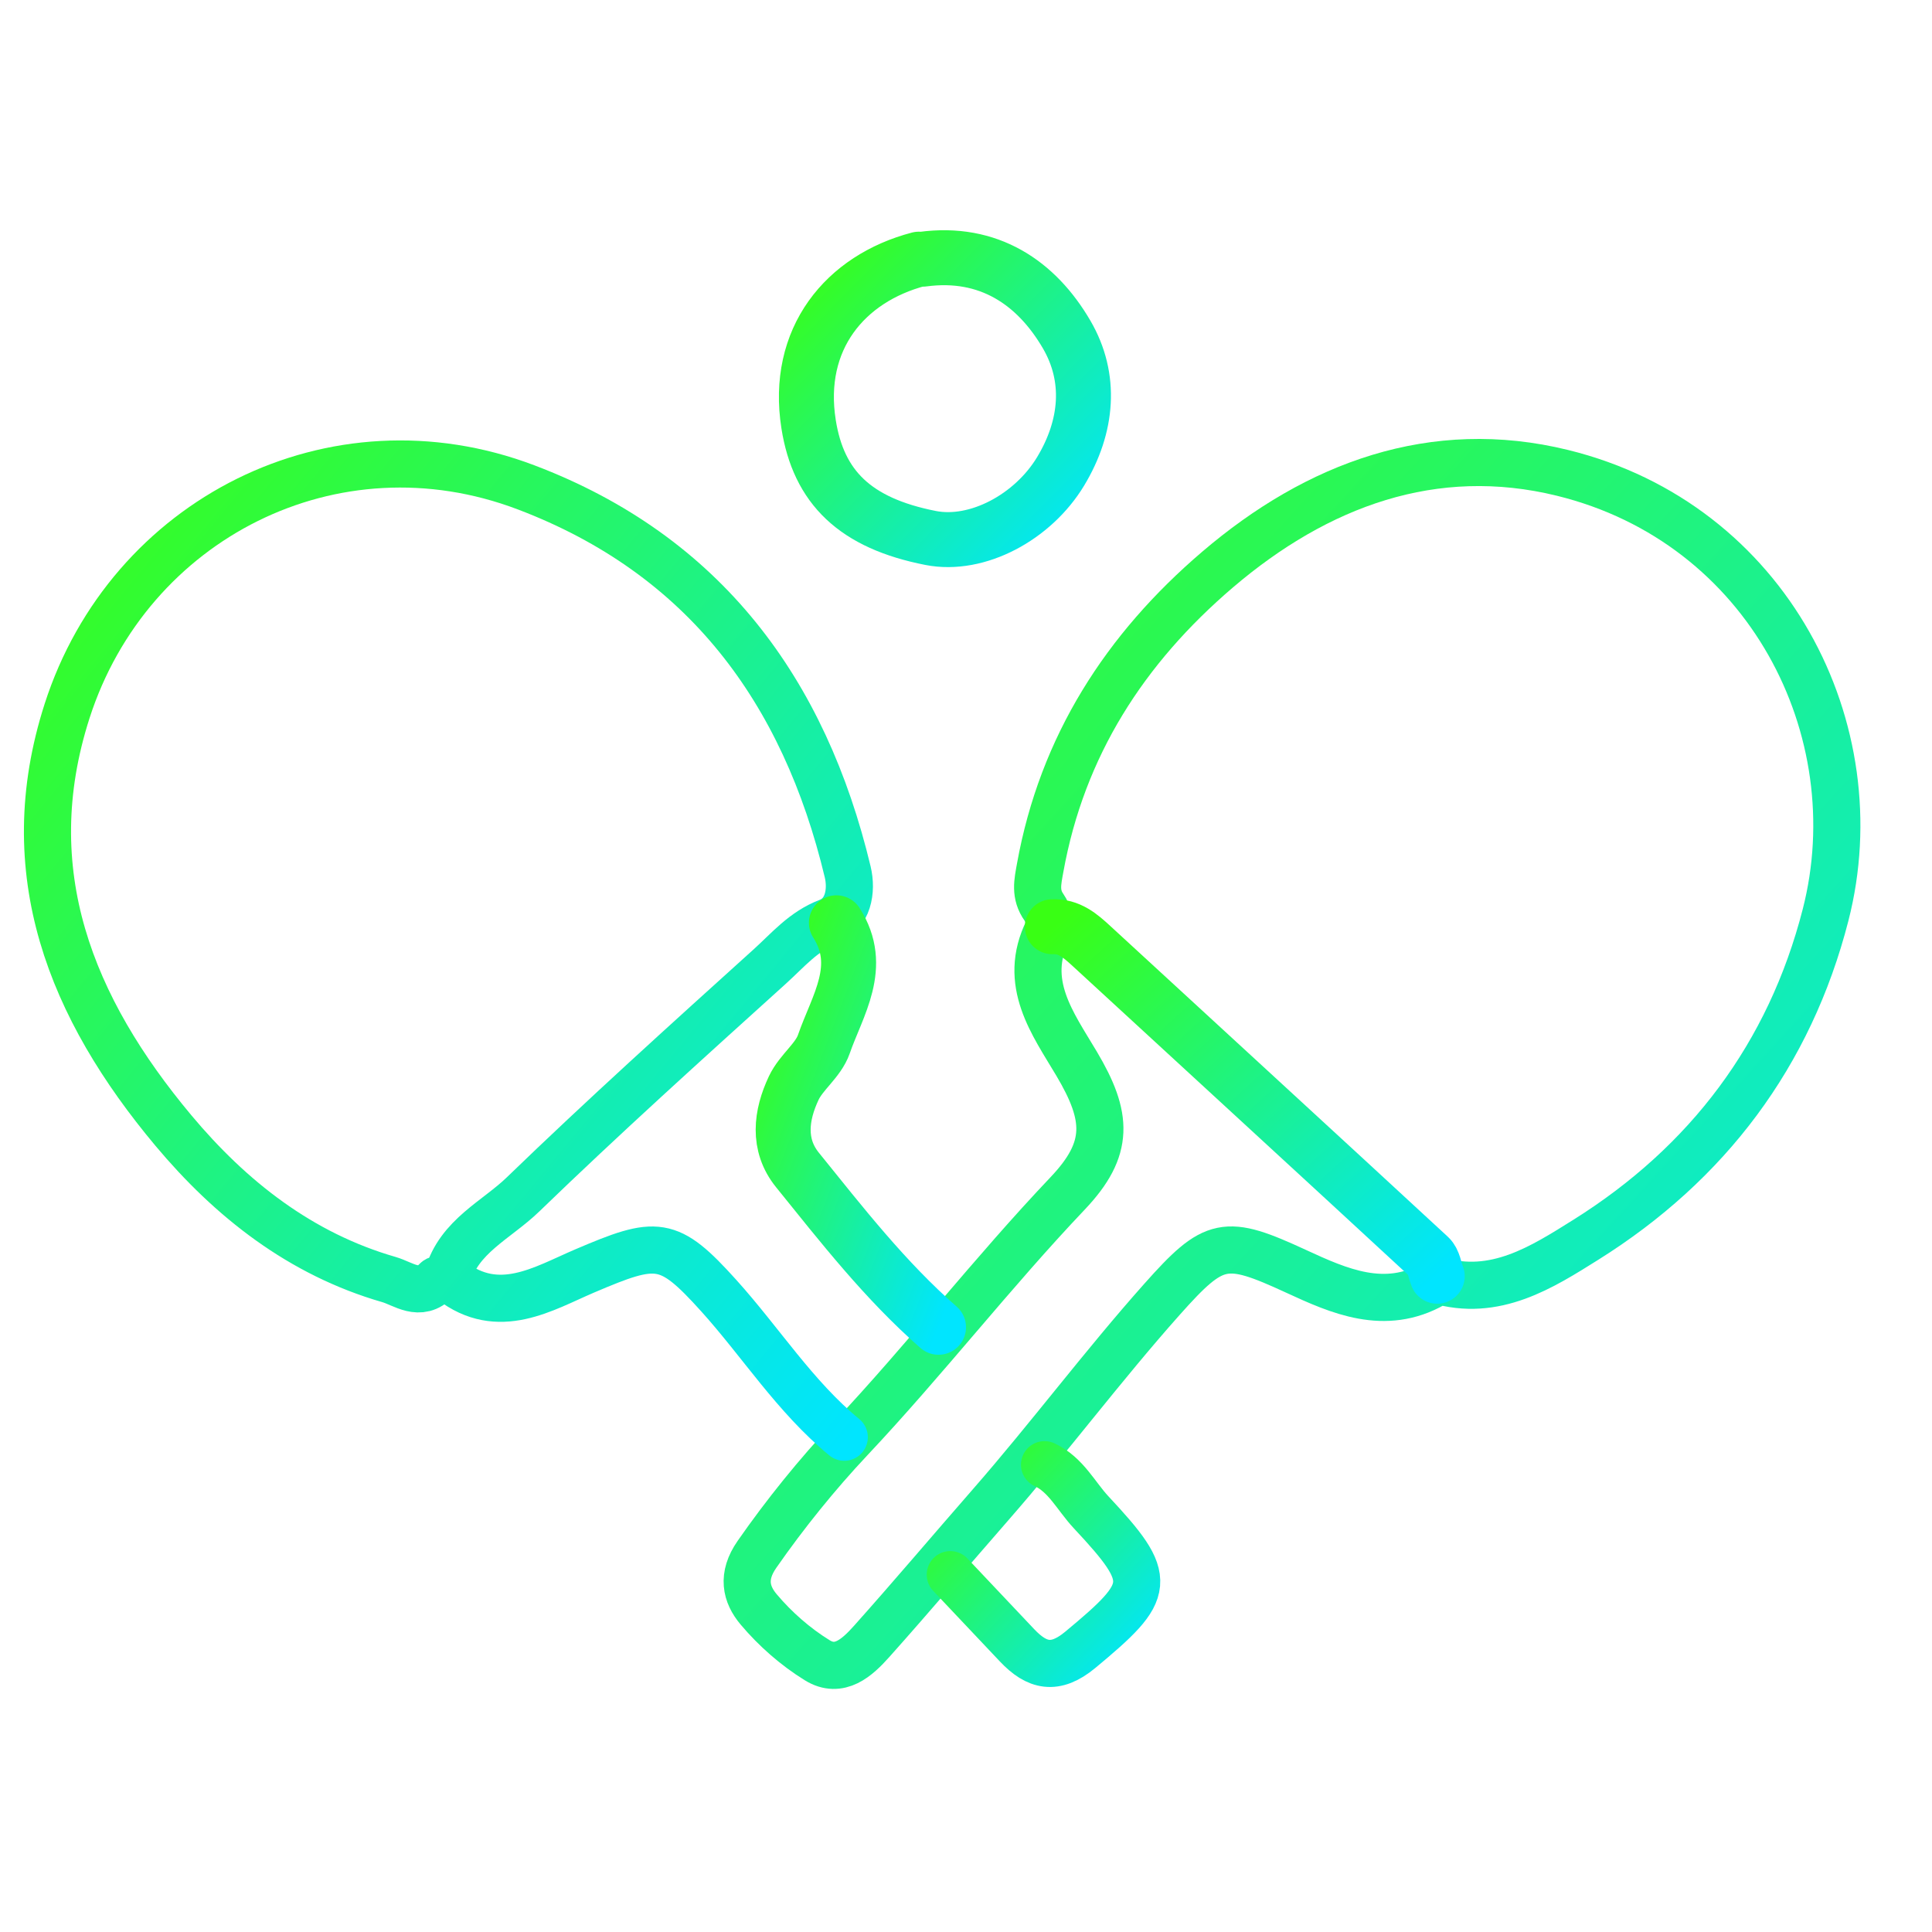
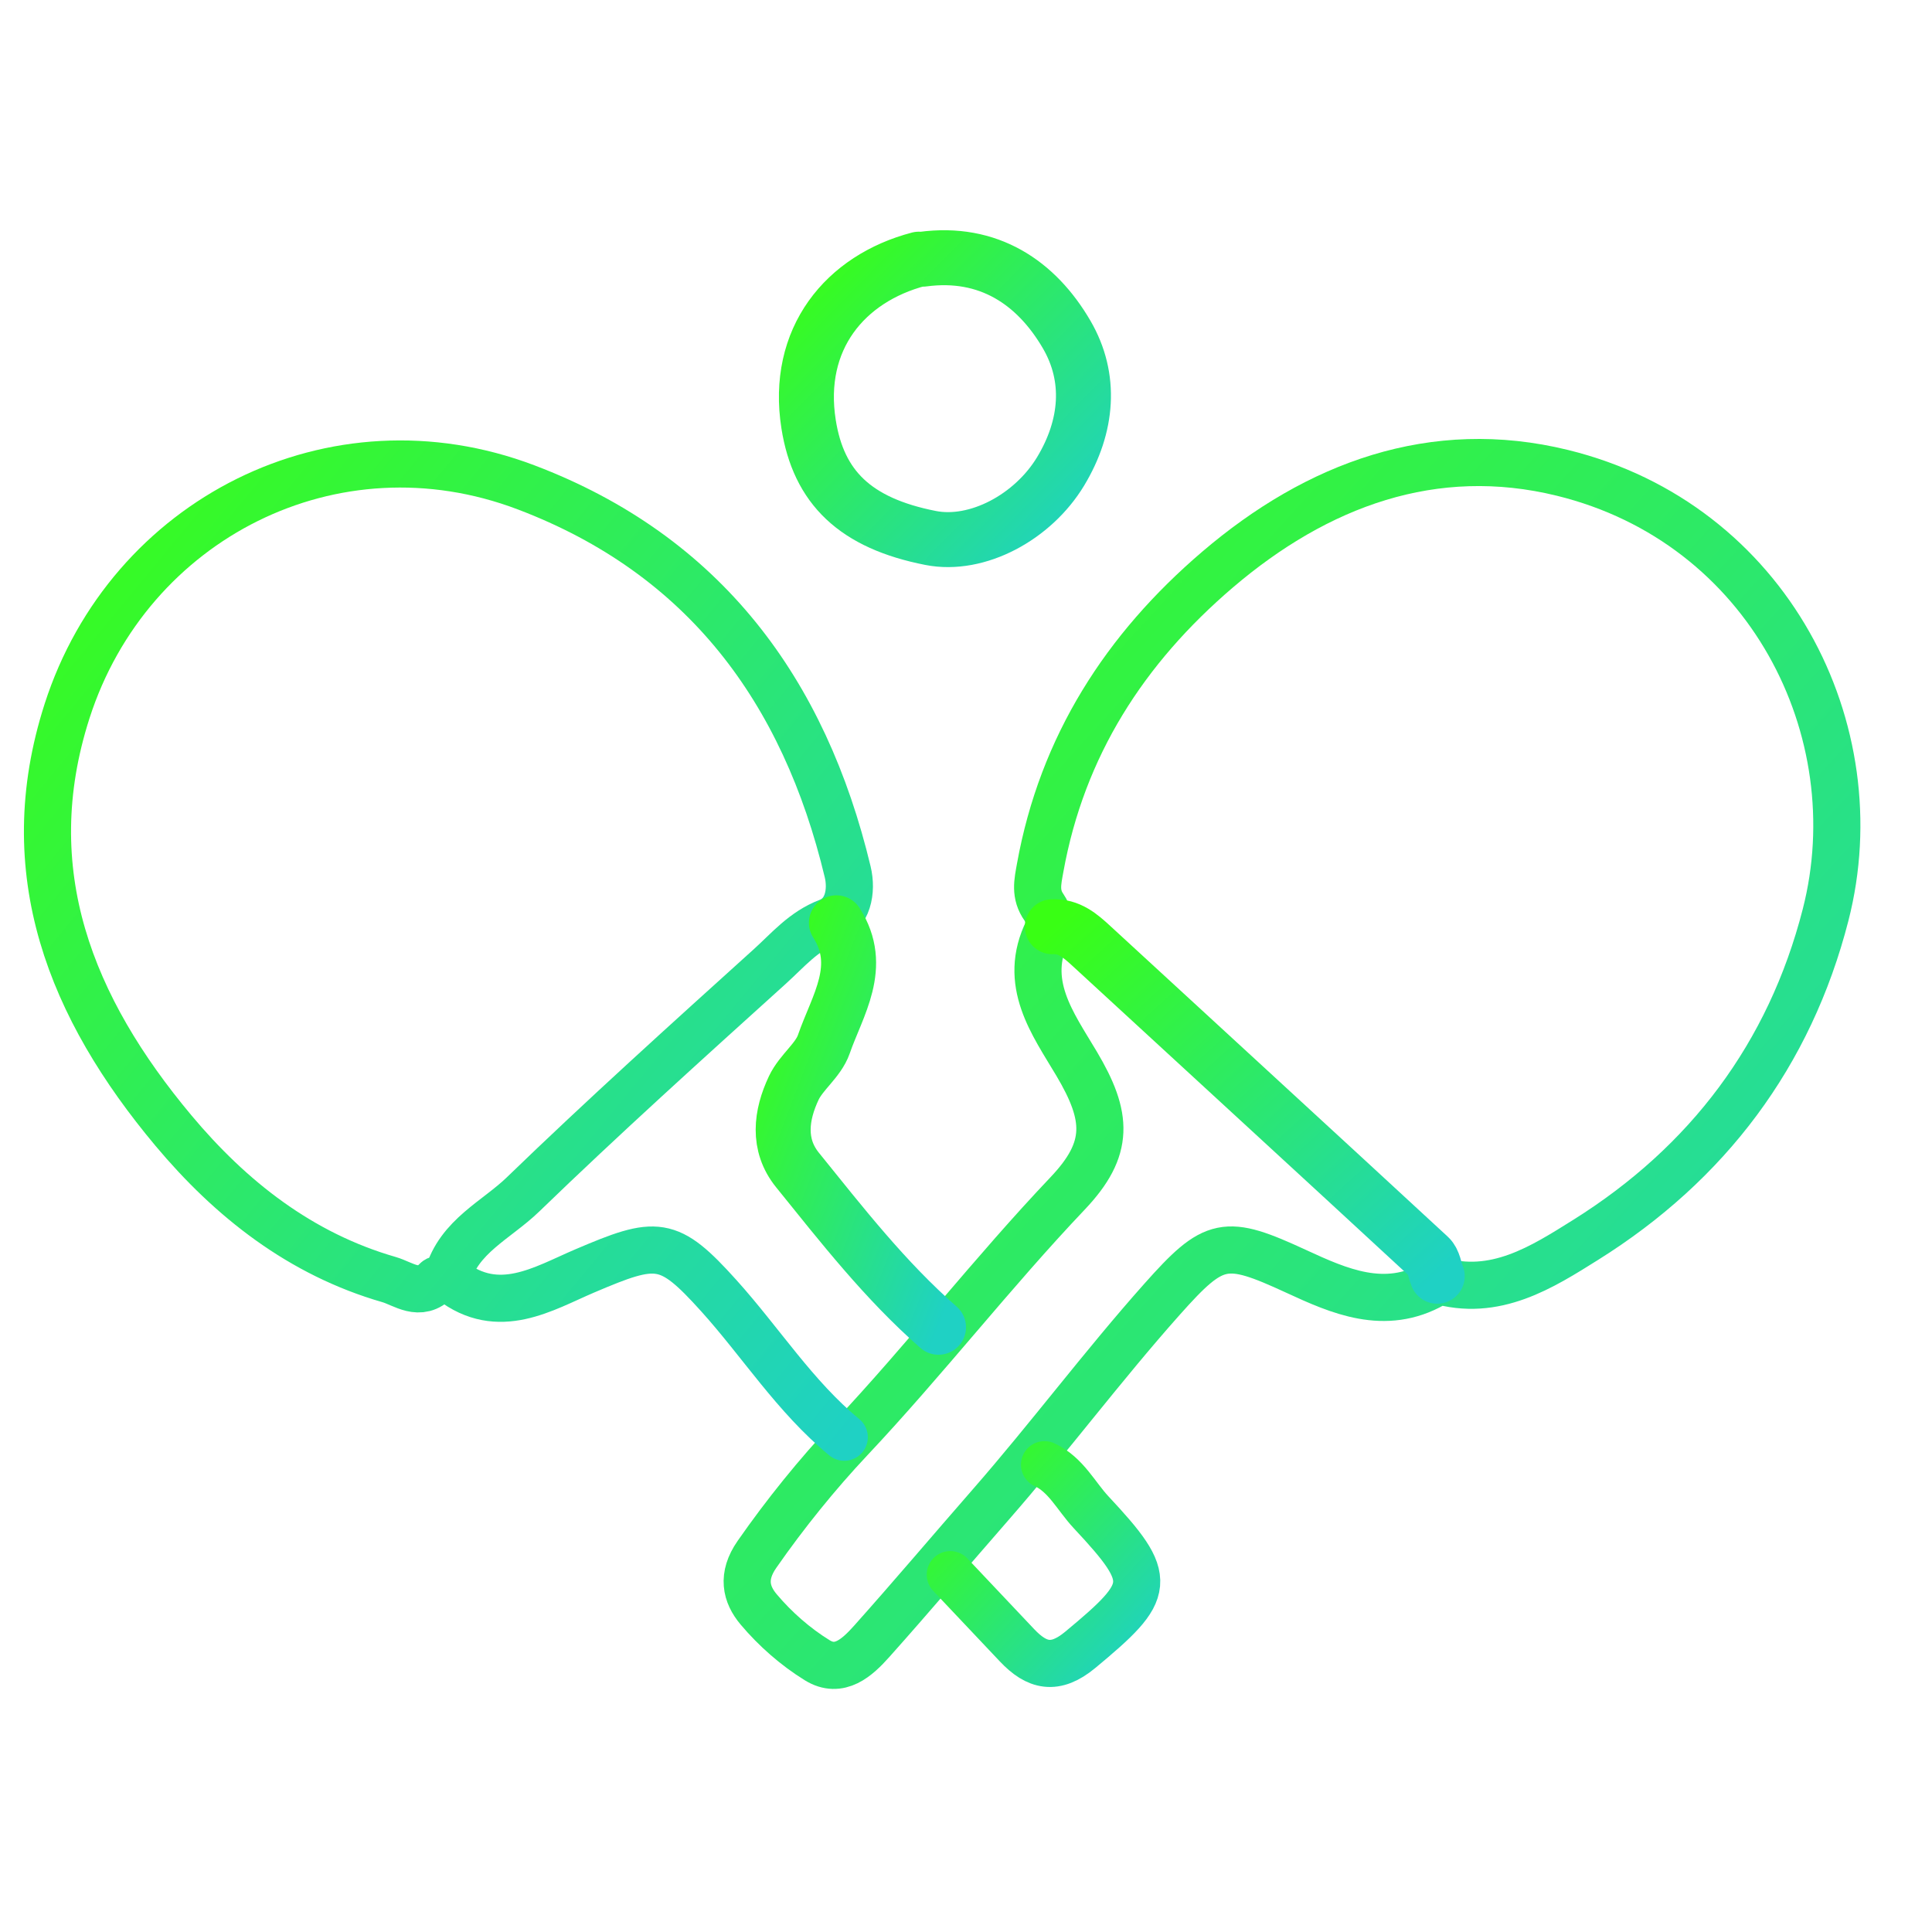
<svg xmlns="http://www.w3.org/2000/svg" viewBox="88 563 246 196" width="220" height="220">
  <defs>
    <linearGradient id="g" x1="0" y1="0" x2="1" y2="1">
      <stop offset="0" stop-color="#39FF14" />
-       <stop offset="1" stop-color="#00E5FF" />
+       <stop offset="1" stop-color="#1FD1C4" />
    </linearGradient>
  </defs>
  <path fill="none" opacity="1" stroke="url(#g)" stroke-linecap="round" stroke-linejoin="round" stroke-width="7" d=" M187.5,408   C191.896,410.969 196.564,409.766 200.981,408.438   C216.572,403.749 228.169,393.548 238.009,381.007   C245.504,371.455 250.878,360.847 253.456,348.99   C257.532,330.242 254.324,313.006 242.548,297.464   C233.37,285.351 220.937,278.611 206.464,276.221   C196.071,274.505 185.231,275.703 175.562,280.134   C153.282,290.344 137.473,307.036 128.493,329.997   C126.414,335.312 125.925,340.986 125.209,346.527   C124.9,348.92 125.526,351.992 129.436,353.206   C133.074,354.335 135.521,358.036 138.388,360.624   C153.792,374.528 168.838,388.829 183.993,403.008   C185.389,404.314 186.839,405.607 187.5,407.5  " />
  <path fill="none" opacity="1" stroke="url(#g)" stroke-linecap="round" stroke-linejoin="round" stroke-width="6" d=" M271,701   C278.356,703.221 284.365,699.339 289.915,695.864   C305.413,686.16 315.88,672.318 320.452,654.488   C326.478,630.993 313.144,604.642 286.949,598.209   C270.55,594.183 255.72,599.687 243.026,610.53   C231.246,620.593 223.24,632.998 220.445,648.49   C220.116,650.319 219.745,651.861 220.939,653.543   C221.467,654.287 221.794,655.729 221.428,656.464   C218.102,663.142 222.057,668.337 225.088,673.448   C229.076,680.17 229.352,684.254 223.946,689.948   C214.351,700.055 205.816,711.082 196.258,721.242   C192.065,725.7 187.999,730.723 184.382,735.918   C182.435,738.714 182.978,740.994 184.597,742.919   C186.701,745.419 189.282,747.687 192.061,749.401   C194.875,751.136 197.137,749.07 198.992,746.993   C204.111,741.263 209.074,735.388 214.124,729.608   C221.601,721.05 228.39,711.94 235.946,703.452   C242.646,695.924 243.983,695.7 253.053,699.886   C258.48,702.39 264.323,705.007 270.5,701.5  " />
  <path fill="none" opacity="1" stroke="url(#g)" stroke-linecap="round" stroke-linejoin="round" stroke-width="6" d=" M145,700.5   C146.422,695.421 151.228,693.343 154.589,690.092   C164.844,680.172 175.451,670.612 186.039,661.043   C188.321,658.981 190.304,656.576 193.452,655.375   C196.01,654.398 196.512,651.425 195.936,649.015   C190.413,625.932 177.674,608.662 154.98,600.053   C130.462,590.753 104.407,604.097 96.548,628.515   C89.949,649.016 97.071,666.402 110.072,681.94   C117.397,690.694 126.281,697.682 137.522,700.923   C139.364,701.454 141.454,703.242 143.549,701.046   C143.866,700.713 145.052,700.719 145.467,701.042   C151.48,705.717 157.209,702.066 162.43,699.837   C171.677,695.889 173.086,695.837 179.525,702.978   C184.901,708.941 189.226,715.836 195.5,721  " />
  <path fill="none" opacity="1" stroke="url(#g)" stroke-linecap="round" stroke-linejoin="round" stroke-width="7" d=" M1156.5,453.5   C1156.295,447.862 1155.798,442.729 1151.704,437.83   C1146.648,431.78 1144.678,423.73 1141.565,416.472   C1138.402,409.098 1138.63,409.048 1130.5,408.99   C1111.333,408.854 1092.162,408.34 1073.002,408.625   C1061.835,408.79 1050.649,409.342 1039.505,408.881   C1026.662,408.349 1013.829,408.843 1001.002,408.443   C996.977,408.318 994.484,409.565 992.931,413.473   C990.177,420.403 987.011,427.171 983.991,433.996   C983.388,435.358 983.02,437.223 981.941,437.908   C975.912,441.734 977.353,447.986 976.5,453.5  " />
  <path fill="none" opacity="1" stroke="url(#g)" stroke-linecap="round" stroke-linejoin="round" stroke-width="8" d=" M481.5,373.5   C464.667,373.5 447.833,373.447 431,373.522   C422.591,373.56 421.509,374.592 421.534,383   C421.58,398.167 421.878,413.333 421.971,428.5   C421.996,432.666 421.695,436.835 421.491,441   C421.334,444.204 422.796,445.581 426,445.52   C444.832,445.164 463.673,446.111 482.502,445.041   C484.819,444.909 487.172,445.532 489.499,445.469   C511.329,444.877 533.186,445.152 555.003,445.003   C573.785,444.875 592.671,444.904 611.501,445.471   C616.693,445.628 616.981,445.239 616.99,440   C617.018,424.5 617.019,409 616.989,393.5   C616.98,388.622 615.378,387.02 610.5,387.011   C594.333,386.982 578.167,387.016 562,386.978   C560.166,386.974 558.333,386.667 556.5,386.5  " />
  <path fill="none" opacity="1" stroke="url(#g)" stroke-linecap="round" stroke-linejoin="round" stroke-width="7" d=" M555,444   C555,426.833 555,409.667 555,392.5   C555,370.333 555.006,348.167 554.996,326   C554.994,320.932 553.171,319.031 548,319.018   C528.667,318.972 509.333,318.966 490,319.024   C485.001,319.039 483.008,321.144 483.004,326   C482.992,339 483,352 483,365   C483,391.333 483,417.667 483,444  " />
  <path fill="none" opacity="1" stroke="url(#g)" stroke-linecap="round" stroke-linejoin="round" stroke-width="7" d=" M1430,299.5   C1405.135,323.716 1380.763,348.449 1353.036,369.547   C1330.98,386.33 1308.288,402.098 1284,415.499   C1282.774,416.175 1281.139,416.505 1281.5,418.5  " />
  <path fill="none" opacity="1" stroke="url(#g)" stroke-linecap="round" stroke-linejoin="round" stroke-width="7" d=" M1407,370   C1395.216,368.893 1383.468,378.333 1381.204,391.535   C1378.771,405.723 1385.883,417.536 1399.04,421.879   C1414.662,427.036 1429.152,417.594 1433.089,402.023   C1436.672,387.855 1427.242,374.317 1413.478,370.07   C1411.804,369.554 1409.833,370 1408,370  " />
  <path fill="none" opacity="1" stroke="url(#g)" stroke-linecap="round" stroke-linejoin="round" stroke-width="7" d=" M1059,366   C1030.5,366 1002,366.006 973.5,365.99   C970.664,365.988 968.667,366.243 966.809,369.387   C962.941,375.928 957.983,381.821 953.513,388.01   C952.564,389.324 951.35,390.619 952.001,392.5   C952.897,395.086 955.109,394.467 957,394.488   C973.833,394.675 990.683,395.362 1007.495,394.844   C1022.851,394.371 1038.201,396.073 1053.49,394.868   C1067.039,393.801 1080.519,395.736 1093.995,394.924   C1113.014,393.777 1131.998,395.699 1151.001,395.024   C1159.662,394.716 1168.338,394.773 1176.997,394.426   C1179.183,394.338 1181.333,393.333 1183.5,392.75  " />
  <path fill="none" opacity="1" stroke="url(#g)" stroke-linecap="round" stroke-linejoin="round" stroke-width="7" d=" M568.5,746.5   C571.396,726.627 561.146,709.91 541.988,704.543   C540.245,704.054 538.334,704.032 536.5,704.023   C527,703.974 517.5,704.061 508,703.987   C490.887,703.853 473.595,719.786 474.941,737.005   C475.186,740.139 474.667,743.333 474.5,746.5  " />
  <path fill="none" opacity="1" stroke="url(#g)" stroke-linecap="round" stroke-linejoin="round" stroke-width="7" d=" M298,308   C308.847,308.498 315.719,302.395 319.851,293.431   C324.112,284.186 321.679,274.426 315.569,267.44   C301.836,251.738 279.361,259.561 274.615,277.031   C270.328,292.81 281.484,307.536 296.499,308.02   C296.838,308.03 297.167,308.333 297.5,308.5  " />
  <path fill="none" opacity="1" stroke="url(#g)" stroke-linecap="round" stroke-linejoin="round" stroke-width="7" d=" M807.5,421   C806.701,419.645 806.241,418.154 805.032,416.967   C798.862,410.904 797.888,403.091 798.036,395.001   C798.082,392.484 798.767,390.71 801.964,389.864   C811.025,387.467 818.616,382.41 825.015,375.514   C835.116,364.625 838.36,351.32 839.028,337.001   C839.401,329.002 838.65,321.024 839.662,312.958   C840.164,308.954 839.207,304.346 838.953,300.003   C838.773,296.911 836.351,296.976 834,296.981   C818.167,297.017 802.333,297 786.5,297   C773.5,297 760.5,296.991 747.5,297.004   C742.177,297.01 741.012,298.177 741.004,303.5   C740.99,313.667 740.491,323.866 741.146,333.991   C741.779,343.787 743.784,353.286 747.668,362.638   C750.713,369.97 756.094,374.613 761.034,379.969   C765.887,385.23 772.419,387.867 779.042,389.859   C782.383,390.864 782.982,392.538 783.047,395.499   C783.224,403.677 782.236,411.382 776.046,417.546   C775.212,418.377 775,419.833 774.5,421  " />
  <path fill="none" opacity="1" stroke="url(#g)" stroke-linecap="round" stroke-linejoin="round" stroke-width="7" d=" M760,437   C758.708,437.497 757.522,438.256 755.997,438.022   C753.347,437.617 750.415,438.097 750.176,441.014   C749.91,444.268 748.919,447.824 750.985,451.01   C751.91,452.436 753.268,451.986 754.5,451.987   C778.5,452.005 802.5,451.966 826.5,452.04   C829.802,452.05 831.3,450.801 831,447.5   C830.772,444.986 831.579,442.396 830.028,439.982   C827.636,436.258 823.115,437.348 820.526,437.486   C816.745,437.688 812.825,437.889 808.999,437.934   C794.668,438.1 780.333,438.017 766,437.98   C764.134,437.975 762.112,438.548 760.5,437  " />
  <path fill="none" opacity="1" stroke="url(#g)" stroke-linecap="round" stroke-linejoin="round" stroke-width="6" d=" M1387,623   C1366.699,641.299 1344.367,656.563 1319.493,667.986   C1303.678,675.248 1287.573,681.738 1270.5,685.5  " />
  <path fill="none" opacity="1" stroke="url(#g)" stroke-linecap="round" stroke-linejoin="round" stroke-width="7" d=" M1181.5,392.5   C1180.682,386.905 1175.877,383.691 1173.39,379.059   C1171.44,375.43 1168.206,372.507 1166.098,368.942   C1164.553,366.33 1162.649,365.956 1160,365.961   C1131.5,366.023 1103,366 1074.5,366  " />
  <path fill="none" opacity="1" stroke="url(#g)" stroke-linecap="round" stroke-linejoin="round" stroke-width="7" d=" M187,408.5   C181.395,411.786 175.906,409.327 170.527,407.897   C167.706,407.147 165.212,405.231 162.491,404.021   C156.441,401.332 150.862,404.065 147.958,407.969   C140.08,418.559 131.99,428.993 124.003,439.503   C118.674,446.515 115.869,446.728 109.504,440.496   C106.978,438.022 104.577,435.415 101.971,433.032   C100.431,431.624 99.565,430.051 99.5,428  " />
  <path fill="none" opacity="1" stroke="url(#g)" stroke-linecap="round" stroke-linejoin="round" stroke-width="7" d=" M831.5,369.5   C840.837,370.769 848.048,365.903 854.395,360.379   C867.004,349.403 870.73,334.642 869.929,318.504   C869.778,315.462 868.065,313.65 864.532,312.857   C856.474,311.049 848.492,313.056 840.5,312.5  " />
  <path fill="none" opacity="1" stroke="url(#g)" stroke-linecap="round" stroke-linejoin="round" stroke-width="7" d=" M739.5,312.5   C733.167,312.333 726.83,312.25 720.501,311.977   C714.186,311.704 710.835,315.186 710.961,321.501   C711.368,341.938 718.288,358.494 738.023,367.45   C741.596,369.072 745.278,371.476 749.5,369  " />
  <path fill="none" opacity="1" stroke="url(#g)" stroke-linecap="round" stroke-linejoin="round" stroke-width="7" d=" M1100,618.5   C1095.125,617.418 1090.878,614.667 1086.04,613.354   C1083.168,612.574 1081.356,609.983 1081.991,606.498   C1082.464,603.905 1081.025,601.574 1080.813,599.016   C1080.609,596.562 1078.483,594.911 1075.499,594.967   C1069.668,595.078 1063.83,594.883 1058.001,595.045   C1054.626,595.139 1051.724,596.407 1052.093,600.492   C1052.241,602.137 1050.694,603.096 1051.03,604.493   C1052.783,611.773 1047.659,613.421 1042.489,614.964   C1041.237,615.337 1040.123,615.782 1038.961,616.43   C1034.89,618.702 1030.939,618.97 1027.461,615.035   C1026.38,613.812 1024.949,612.76 1023.476,612.051   C1020.539,610.636 1017.62,610.204 1014.979,612.98   C1011.567,616.564 1007.948,619.95 1004.515,623.515   C1001.3,626.852 1001.246,628.855 1004.003,632.497   C1004.144,632.684 1004.351,632.819 1004.497,633.002   C1010.843,640.913 1010.869,640.925 1006.976,649.489   C1006.296,650.985 1005.35,652.271 1004.911,653.977   C1003.568,659.199 998.642,658.372 994.983,658.878   C987.571,659.902 986.55,660.51 986.549,668   C986.549,672.663 986.371,677.32 986.85,682.015   C987.19,685.345 988.62,686.596 991.501,686.993   C994.163,687.359 996.833,687.668 999.5,687.997   C999.664,688.018 999.838,687.975 999.999,688.004   C1004.899,688.888 1011.356,704.383 1008.482,708.487   C1006.916,710.724 1005.225,712.882 1003.484,714.987   C1001.51,717.376 1001.341,719.784 1003.525,721.975   C1007.604,726.063 1011.677,730.184 1016.068,733.92   C1018.174,735.712 1021.402,736.2 1023.426,733.934   C1029.811,726.783 1036.345,727.985 1044.114,731.765   C1048.777,734.034 1052.006,735.727 1051.092,741.515   C1050.789,743.431 1051.779,745.511 1052.186,747.461   C1052.65,749.685 1054.556,751.198 1057.503,751.075   C1063.493,750.824 1069.501,750.943 1075.5,751.023   C1078.702,751.065 1080.551,749.744 1081.026,746.504   C1081.2,745.314 1082.144,744.067 1081.924,743.016   C1080.261,735.054 1085.359,732.667 1091.493,730.976   C1092.706,730.642 1093.997,730.212 1094.971,729.462   C1098.365,726.847 1101.468,727.9 1104.486,730.02   C1106.229,731.244 1107.72,732.851 1109.527,733.956   C1112.192,735.587 1114.972,735.903 1117.5,733.5   C1120.833,730.333 1124.228,727.228 1127.485,723.985   C1132.073,719.418 1132.343,718.055 1128.367,713.619   C1123.741,708.457 1122.77,704.245 1125.632,697.347   C1128.73,689.881 1133.143,686.839 1140.498,687.062   C1145.04,687.2 1146.181,685.01 1146.043,680.999   C1145.866,675.838 1146.03,670.666 1145.991,665.5   C1145.957,660.857 1144.563,659.376 1139.999,659.007   C1139.337,658.954 1138.66,659.062 1138.001,658.99   C1132.816,658.427 1127.822,657.678 1126.928,651.01   C1126.763,649.776 1125.651,648.675 1125.003,647.498   C1122.772,643.447 1121.595,639.535 1125.971,635.964   C1127.324,634.86 1128.497,633.442 1129.464,631.976   C1131.245,629.278 1131.893,626.626 1129.032,623.966   C1125.237,620.437 1121.689,616.644 1117.993,613.007   C1115.172,610.231 1112.157,610.198 1108.995,612.492   C1106.188,614.529 1103.333,616.5 1100.5,618.5  " />
  <path fill="none" opacity="1" stroke="url(#g)" stroke-linecap="round" stroke-linejoin="round" stroke-width="7" d=" M622,730.5   C621.589,723.837 623.1,717.042 620.972,710.509   C616.953,698.173 604.07,689.783 593.496,690.967   C586.026,691.803 578.406,689.708 570.961,692.393   C568.294,693.354 566.021,694.879 563.5,696  " />
  <path fill="none" opacity="1" stroke="url(#g)" stroke-linecap="round" stroke-linejoin="round" stroke-width="7" d=" M479.5,696   C474.908,692.551 469.877,690.663 463.997,690.948   C458.843,691.197 453.667,691 448.5,691   C436.275,691 424.519,700.938 421.926,712.984   C420.667,718.832 421.219,724.66 421,730.5  " />
  <path fill="none" opacity="1" stroke="url(#g)" stroke-linecap="round" stroke-linejoin="round" stroke-width="7" d=" M1433.5,337.5   C1434.583,326.013 1433.909,314.498 1433.902,303   C1433.9,298.784 1429.787,295.048 1425.5,295.067   C1414.501,295.116 1403.487,294.443 1392.5,295.5  " />
  <path fill="none" opacity="1" stroke="url(#g)" stroke-linecap="round" stroke-linejoin="round" stroke-width="6" d=" M127,353   C124.42,360.303 127.711,366.406 131.006,372.497   C132.728,375.679 134.917,378.558 135.082,382.497   C135.26,386.726 133.968,390.002 131.038,393.037   C121.867,402.536 112.858,412.193 102.99,420.989   C101.41,422.397 99.949,424.042 99.621,426.02   C99.339,427.714 98.558,427.521 97.5,427.5  " />
  <path fill="none" opacity="1" stroke="url(#g)" stroke-linecap="round" stroke-linejoin="round" stroke-width="7" d=" M194.5,655.5   C198.059,661.06 194.623,665.996 192.897,670.964   C192.185,673.013 190.02,674.519 189.07,676.533   C187.439,679.987 186.944,683.757 189.539,686.969   C195.177,693.949 200.704,701.05 207.5,707  " />
  <path fill="none" opacity="1" stroke="url(#g)" stroke-linecap="round" stroke-linejoin="round" stroke-width="7" d=" M271,700.5   C270.667,699.667 270.562,698.586 269.967,698.036   C255.676,684.823 241.326,671.675 227.011,658.488   C225.558,657.149 224.134,655.899 222,656  " />
  <path fill="none" opacity="1" stroke="url(#g)" stroke-linecap="round" stroke-linejoin="round" stroke-width="7" d=" M976,396   C976.167,407.333 976.482,418.668 976.413,429.999   C976.391,433.586 975.409,437.152 978.5,440  " />
  <path fill="none" opacity="1" stroke="url(#g)" stroke-linecap="round" stroke-linejoin="round" stroke-width="7" d=" M1157,396.5   C1157,408.333 1156.952,420.167 1157.033,432   C1157.054,435.004 1156.765,437.781 1154.5,440  " />
  <path fill="none" opacity="1" stroke="url(#g)" stroke-linecap="round" stroke-linejoin="round" stroke-width="5" d=" M305,331   C293.5,345.167 282,359.333 270.5,373.5  " />
  <path fill="none" opacity="1" stroke="url(#g)" stroke-linecap="round" stroke-linejoin="round" stroke-width="7" d=" M1073,393.5   C1073.328,384.333 1072.955,375.169 1073.48,365.97   C1073.782,360.691 1073.664,354.649 1072.36,348.918   C1071.65,345.799 1072.886,341.691 1073.026,338.001   C1073.138,335.068 1072.143,333.107 1068.999,333.023   C1062.062,332.838 1061.341,332.889 1060.895,336.989   C1060.831,337.574 1060.455,338.331 1060.522,338.998   C1061.241,346.154 1060.515,353.334 1060.745,360.508   C1060.903,365.432 1060.263,370.527 1060.601,375.493   C1061.011,381.504 1060.874,387.499 1061,393.5  " />
  <path fill="none" opacity="1" stroke="url(#g)" stroke-linecap="round" stroke-linejoin="round" stroke-width="7" d=" M1390,640   C1389.313,634.517 1391.119,628.961 1388.662,623.428   C1387.172,620.071 1385.005,619.148 1381.999,619.037   C1378.004,618.888 1374,619 1370,619  " />
  <path fill="none" opacity="1" stroke="url(#g)" stroke-linecap="round" stroke-linejoin="round" stroke-width="6" d=" M1350.5,407.5   C1348.717,407.15 1347.437,408.336 1346.004,409.009   C1336.829,413.324 1327.657,417.647 1318.511,422.022   C1317.213,422.643 1315.944,423.109 1314.5,423  " />
  <path fill="none" opacity="1" stroke="url(#g)" stroke-linecap="round" stroke-linejoin="round" stroke-width="6" d=" M306.75,357   C298.644,368.814 288.713,379.17 279.961,390.47   C279.773,390.712 279,390.5 278.5,390.5  " />
  <path fill="none" opacity="1" stroke="url(#g)" stroke-linecap="round" stroke-linejoin="round" stroke-width="7" d=" M760,436.5   C760,434.167 759.998,431.833 760,429.5   C760.007,423.595 760.558,423.415 766.483,422.401   C772.275,421.41 777.824,423.073 783.5,423.013   C789,422.954 794.502,423.101 799.999,422.972   C805.502,422.842 810.86,421.454 816.552,422.777   C820.055,423.592 821.073,424.881 821.012,428   C820.956,430.832 821,433.667 821,436.5  " />
  <path fill="none" opacity="1" stroke="url(#g)" stroke-linecap="round" stroke-linejoin="round" stroke-width="6" d=" M1365.5,422.5   C1365.391,425.454 1362.546,425.127 1360.951,425.898   C1351.886,430.276 1342.667,434.333 1333.5,438.5  " />
  <path fill="none" opacity="1" stroke="url(#g)" stroke-linecap="round" stroke-linejoin="round" stroke-width="6" d=" M209,738.5   C211.833,741.5 214.664,744.502 217.501,747.499   C220.009,750.149 222.337,750.74 225.556,748.067   C234.729,740.45 235.03,739.226 226.934,730.562   C225.016,728.509 223.734,725.766 221,724.5  " />
  <path fill="none" opacity="1" stroke="url(#g)" stroke-linecap="round" stroke-linejoin="round" stroke-width="5" d=" M286,323.5   C286.458,325.617 285.057,327.04 283.973,328.48   C280.545,333.034 277.006,337.505 273.497,341.997   C272.217,343.635 270.627,345.118 271,347.5  " />
  <path fill="none" opacity="1" stroke="url(#g)" stroke-linecap="round" stroke-linejoin="round" stroke-width="7" d=" M205,571   C195.611,573.462 189.244,581.139 190.956,592.007   C192.225,600.056 196.891,604.616 206.5,606.5   C212.444,607.665 219.534,603.842 223.043,598.026   C226.521,592.264 227.013,586.081 223.822,580.604   C219.96,573.974 213.87,569.875 205.5,571  " />
  <path fill="none" opacity="1" stroke="url(#g)" stroke-linecap="round" stroke-linejoin="round" stroke-width="7" d=" M787,599   C778.893,601.063 771.628,604.489 765.971,610.975   C757.091,621.159 754.594,632.842 758.621,645.461   C762.79,658.527 771.746,667.139 785.504,669.98   C806.146,674.241 822.178,660.576 826.71,643.423   C831.566,625.041 821.058,604.79 800.529,599.879   C796.116,598.823 791.832,599.351 787.5,599  " />
  <path fill="none" opacity="1" stroke="url(#g)" stroke-linecap="round" stroke-linejoin="round" stroke-width="7" d=" M1291,706   C1286.886,706.585 1285.949,709.339 1285.974,713   C1286.047,724 1285.959,735 1286.021,746   C1286.045,750.262 1287.737,751.935 1292,751.98   C1298.833,752.054 1305.667,751.979 1312.5,752.009   C1316.231,752.025 1318.133,750.651 1318.066,746.499   C1317.877,734.835 1317.877,723.165 1318.066,711.501   C1318.133,707.349 1316.231,705.975 1312.5,705.991   C1305.5,706.021 1298.5,706 1291.5,706  " />
  <path fill="none" opacity="1" stroke="url(#g)" stroke-linecap="round" stroke-linejoin="round" stroke-width="7" d=" M517.5,261   C510.703,262.538 505.043,265.608 501.471,271.984   C494.327,284.736 503.857,299.287 514.488,301.071   C528.483,303.421 539.897,294.146 538.855,280.011   C538.17,270.734 533.125,264.36 523.484,262.067   C521.694,261.642 520.015,260.333 518,261  " />
  <path fill="none" opacity="1" stroke="url(#g)" stroke-linecap="round" stroke-linejoin="round" stroke-width="7" d=" M787,246   C774.265,249.372 770.749,261.036 774.024,270.492   C776.807,278.526 783.842,282.695 793,282   C799.653,281.495 806.427,275.399 808,268.5   C811.059,255.086 802.781,246 787.5,246  " />
  <path fill="none" opacity="1" stroke="url(#g)" stroke-linecap="round" stroke-linejoin="round" stroke-width="6" d=" M1137,319   C1132.365,321.099 1128.957,324.075 1127.935,329.488   C1126.604,336.537 1129.469,342.629 1136,345.5   C1141.735,348.021 1149.47,345.883 1152.954,340.47   C1155.76,336.111 1156.055,331.086 1153.877,326.559   C1151.528,321.675 1147.507,318.457 1141.499,318.983   C1140.175,319.099 1138.833,319 1137.5,319  " />
  <path fill="none" opacity="1" stroke="url(#g)" stroke-linecap="round" stroke-linejoin="round" stroke-width="7" d=" M519,581   C513.917,581.972 509.839,584.53 506.473,588.477   C501.865,593.879 501.185,600.332 503.213,606.429   C505.371,612.916 510.44,617.82 517.515,618.9   C533.37,621.322 543.683,607.106 538.978,593.507   C536.239,585.588 528.931,581 519.5,581  " />
  <path fill="none" opacity="1" stroke="url(#g)" stroke-linecap="round" stroke-linejoin="round" stroke-width="7" d=" M1424,592   C1418.052,593.501 1413.761,597.083 1411.011,602.506   C1407.806,608.825 1410.44,619.614 1416.529,623.96   C1424.502,629.651 1432.58,629.171 1438.985,623.981   C1450.455,614.687 1447.102,599.103 1435.49,593.019   C1432.013,591.198 1428.176,592.231 1424.5,592  " />
  <path fill="none" opacity="1" stroke="url(#g)" stroke-linecap="round" stroke-linejoin="round" stroke-width="7" d=" M776.5,687   C771.408,688.388 766.129,688.11 760.942,689.823   C742.558,695.892 732.028,708.77 728.238,727.049   C726.78,734.08 727.803,741.674 728.092,748.996   C728.217,752.14 731.1,752.008 733.5,752.005   C743.667,751.993 753.833,752 764,752   C792.833,752 821.667,751.899 850.499,752.094   C855.586,752.129 857.131,750.583 857.116,745.5   C857.084,734.299 857.098,723.199 851.502,712.999   C842.721,696.997 829.154,688.434 810.997,687.569   C799.681,687.03 788.333,687.167 777,687  " />
  <path fill="none" opacity="1" stroke="url(#g)" stroke-linecap="round" stroke-linejoin="round" stroke-width="7" d=" M1349,685   C1345.8,685.475 1344.977,687.601 1344.982,690.5   C1345.017,709.167 1345.03,727.833 1344.975,746.5   C1344.964,750.35 1346.649,752.069 1350.5,752.024   C1357.833,751.94 1365.167,751.974 1372.5,752.012   C1375.589,752.028 1377.016,750.589 1377.012,747.5   C1376.989,728 1376.974,708.5 1377.023,689   C1377.032,685.369 1374.761,684.99 1372,684.995   C1364.5,685.009 1357,685 1349.5,685  " />
  <path fill="none" opacity="1" stroke="url(#g)" stroke-linecap="round" stroke-linejoin="round" stroke-width="7" d=" M454,640   C447.241,641.987 442.357,645.911 440.496,652.999   C438.699,659.838 441.209,668.087 447.964,672.061   C456.213,676.913 462.186,675.152 467.469,670.465   C474.044,664.631 475.461,658.61 472.5,651   C469.439,643.133 464.312,640 454.5,640  " />
  <path fill="none" opacity="1" stroke="url(#g)" stroke-linecap="round" stroke-linejoin="round" stroke-width="7" d=" M584,640   C578.159,641.634 573.366,644.856 571.096,650.538   C568.713,656.501 569.115,662.768 573.101,667.922   C576.962,672.914 582.568,676.216 588.958,674.81   C595.676,673.332 601.261,669.414 602.981,661.996   C605.899,649.41 597.945,640 584.5,640  " />
  <path fill="none" opacity="1" stroke="url(#g)" stroke-linecap="round" stroke-linejoin="round" stroke-width="7" d=" M1407.5,652   C1404.224,653.516 1403.962,656.341 1403.968,659.5   C1404.023,687.833 1403.999,716.167 1404.001,744.5   C1404.002,750.675 1405.325,751.995 1411.5,751.999   C1417.833,752.003 1424.167,752.03 1430.5,751.99   C1435.378,751.959 1436.986,750.378 1436.989,745.5   C1437.011,716.5 1437.012,687.5 1436.99,658.5   C1436.985,652.681 1436.252,652.004 1430.5,652.001   C1423,651.997 1415.5,652 1408,652  " />
  <path fill="none" opacity="1" stroke="url(#g)" stroke-linecap="round" stroke-linejoin="round" stroke-width="7" d=" M1062,640   C1052.177,642.082 1043.72,646.335 1037.996,654.997   C1026.867,671.839 1032.449,692.45 1050.02,701.963   C1069.401,712.455 1093.264,703.158 1099.949,680.485   C1103.446,668.624 1096.749,653.527 1085.532,645.952   C1078.48,641.189 1070.824,639.482 1062.5,640  " />
  <path fill="none" opacity="1" stroke="url(#g)" stroke-linecap="round" stroke-linejoin="round" stroke-width="6" d=" M520.5,642   C511.864,643.415 504.707,647.169 501.042,655.518   C493.582,672.516 506.518,688.665 522.489,687.797   C534.379,687.15 543.097,678.192 543.889,665.993   C544.571,655.48 536.558,644.438 525.502,642.982   C523.985,642.782 522.5,642.333 521,642  " />
</svg>
